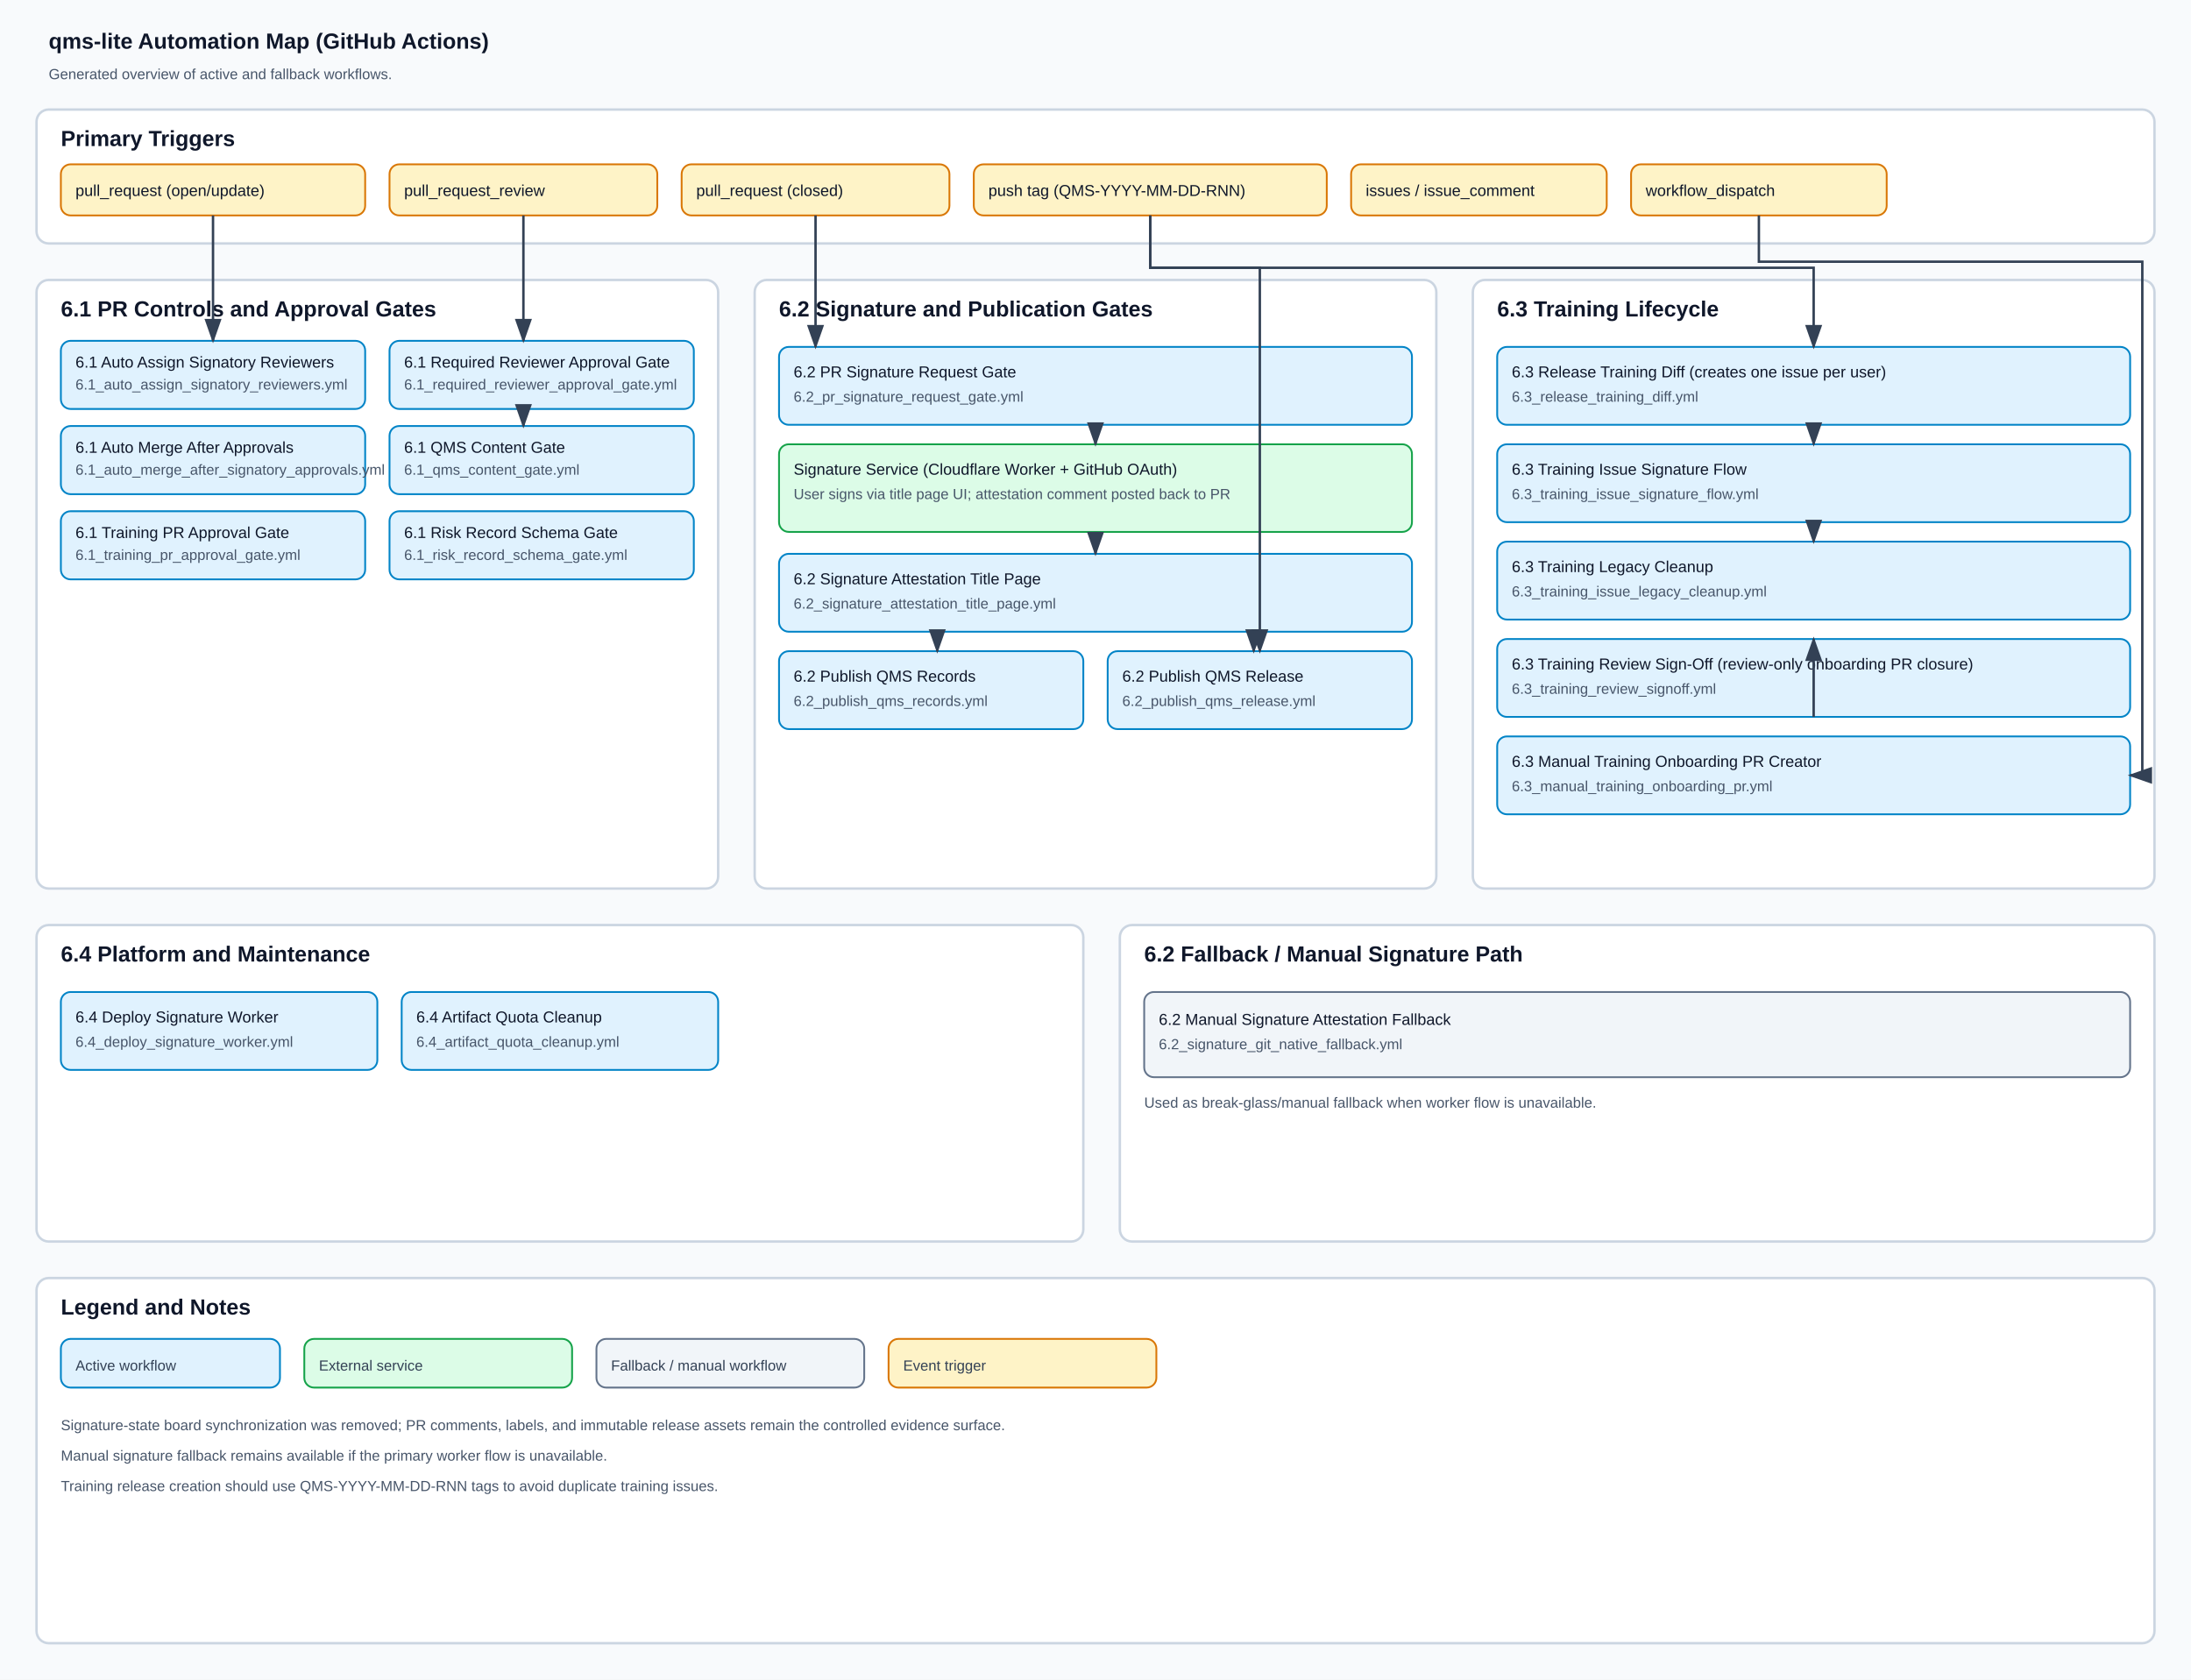
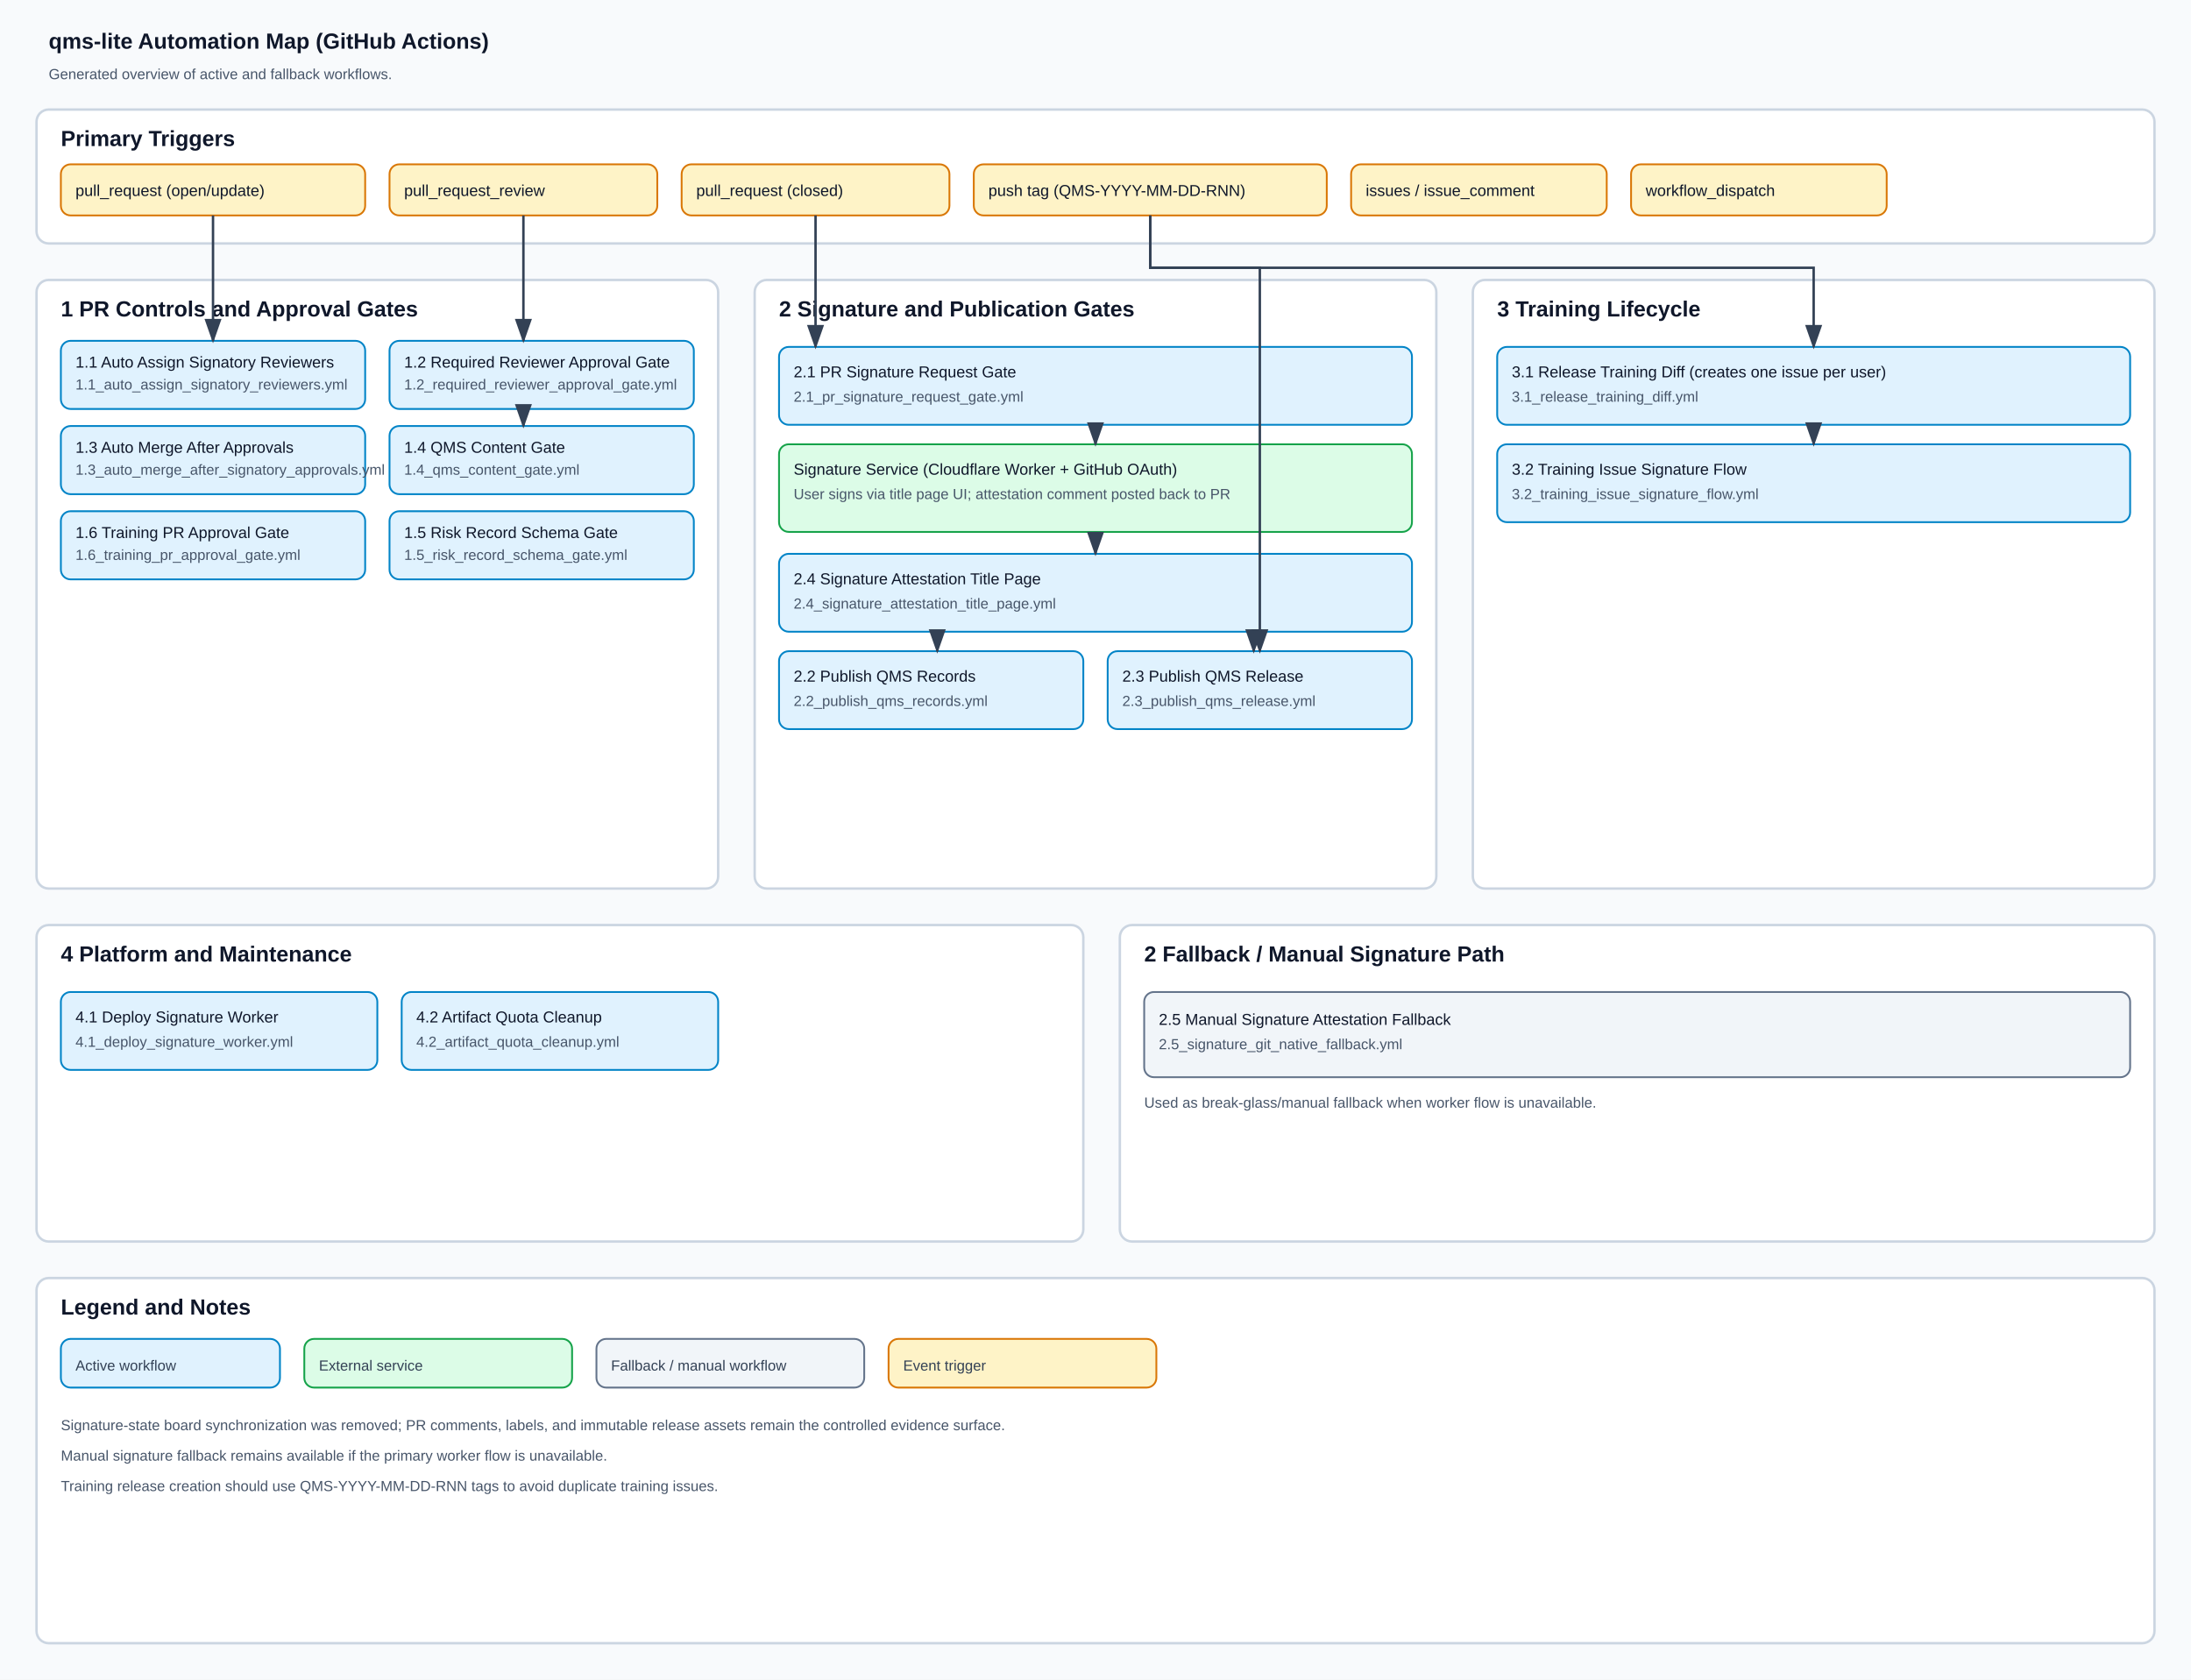
<svg xmlns="http://www.w3.org/2000/svg" width="1800" height="1380" viewBox="0 0 1800 1380" role="img" aria-labelledby="title desc">
  <defs>
    <style>
      .bg { fill: #f8fafc; }
      .panel { fill: #ffffff; stroke: #cbd5e1; stroke-width: 2; rx: 10; }
      .panel-title { font: 700 18px Arial, Helvetica, sans-serif; fill: #0f172a; }
      .node { fill: #e0f2fe; stroke: #0284c7; stroke-width: 1.5; rx: 8; }
      .node-text { font: 13px Arial, Helvetica, sans-serif; fill: #0f172a; }
      .ext { fill: #dcfce7; stroke: #16a34a; stroke-width: 1.5; rx: 8; }
      .legacy { fill: #f1f5f9; stroke: #64748b; stroke-width: 1.5; rx: 8; }
      .event { fill: #fef3c7; stroke: #d97706; stroke-width: 1.5; rx: 8; }
      .arrow { stroke: #334155; stroke-width: 2; fill: none; marker-end: url(#arrowhead); }
      .dashed { stroke-dasharray: 8 6; }
      .legend { font: 12px Arial, Helvetica, sans-serif; fill: #334155; }
      .small { font: 12px Arial, Helvetica, sans-serif; fill: #475569; }
    </style>
    <marker id="arrowhead" markerWidth="10" markerHeight="7" refX="9" refY="3.5" orient="auto">
      <polygon points="0 0, 10 3.5, 0 7" fill="#334155" />
    </marker>
  </defs>
  <rect class="bg" x="0" y="0" width="1800" height="1380" />
  <text x="40" y="40" class="panel-title">qms-lite Automation Map (GitHub Actions)</text>
  <text x="40" y="65" class="small">Generated overview of active and fallback workflows.</text>
  <rect class="panel" x="30" y="90" width="1740" height="110" />
  <text x="50" y="120" class="panel-title">Primary Triggers</text>
  <rect class="event" x="50" y="135" width="250" height="42" />
  <text x="62" y="161" class="node-text">pull_request (open/update)</text>
  <rect class="event" x="320" y="135" width="220" height="42" />
  <text x="332" y="161" class="node-text">pull_request_review</text>
  <rect class="event" x="560" y="135" width="220" height="42" />
  <text x="572" y="161" class="node-text">pull_request (closed)</text>
  <rect class="event" x="800" y="135" width="290" height="42" />
  <text x="812" y="161" class="node-text">push tag (QMS-YYYY-MM-DD-RNN)</text>
  <rect class="event" x="1110" y="135" width="210" height="42" />
  <text x="1122" y="161" class="node-text">issues / issue_comment</text>
  <rect class="event" x="1340" y="135" width="210" height="42" />
  <text x="1352" y="161" class="node-text">workflow_dispatch</text>
  <rect class="panel" x="30" y="230" width="560" height="500" />
-   <text x="50" y="260" class="panel-title">6.1 PR Controls and Approval Gates</text>
+   <text x="50" y="260" class="panel-title">1 PR Controls and Approval Gates</text>
  <rect class="node" x="50" y="280" width="250" height="56" />
-   <text x="62" y="302" class="node-text">6.1 Auto Assign Signatory Reviewers</text>
-   <text x="62" y="320" class="small">6.1_auto_assign_signatory_reviewers.yml</text>
+   <text x="62" y="302" class="node-text">1.1 Auto Assign Signatory Reviewers</text>
+   <text x="62" y="320" class="small">1.1_auto_assign_signatory_reviewers.yml</text>
  <rect class="node" x="320" y="280" width="250" height="56" />
-   <text x="332" y="302" class="node-text">6.1 Required Reviewer Approval Gate</text>
-   <text x="332" y="320" class="small">6.1_required_reviewer_approval_gate.yml</text>
+   <text x="332" y="302" class="node-text">1.2 Required Reviewer Approval Gate</text>
+   <text x="332" y="320" class="small">1.2_required_reviewer_approval_gate.yml</text>
  <rect class="node" x="50" y="350" width="250" height="56" />
-   <text x="62" y="372" class="node-text">6.1 Auto Merge After Approvals</text>
-   <text x="62" y="390" class="small">6.1_auto_merge_after_signatory_approvals.yml</text>
+   <text x="62" y="372" class="node-text">1.3 Auto Merge After Approvals</text>
+   <text x="62" y="390" class="small">1.3_auto_merge_after_signatory_approvals.yml</text>
  <rect class="node" x="320" y="350" width="250" height="56" />
-   <text x="332" y="372" class="node-text">6.1 QMS Content Gate</text>
-   <text x="332" y="390" class="small">6.1_qms_content_gate.yml</text>
+   <text x="332" y="372" class="node-text">1.4 QMS Content Gate</text>
+   <text x="332" y="390" class="small">1.4_qms_content_gate.yml</text>
  <rect class="node" x="50" y="420" width="250" height="56" />
-   <text x="62" y="442" class="node-text">6.1 Training PR Approval Gate</text>
-   <text x="62" y="460" class="small">6.1_training_pr_approval_gate.yml</text>
+   <text x="62" y="442" class="node-text">1.6 Training PR Approval Gate</text>
+   <text x="62" y="460" class="small">1.6_training_pr_approval_gate.yml</text>
  <rect class="node" x="320" y="420" width="250" height="56" />
-   <text x="332" y="442" class="node-text">6.1 Risk Record Schema Gate</text>
-   <text x="332" y="460" class="small">6.1_risk_record_schema_gate.yml</text>
+   <text x="332" y="442" class="node-text">1.5 Risk Record Schema Gate</text>
+   <text x="332" y="460" class="small">1.5_risk_record_schema_gate.yml</text>
  <path class="arrow" d="M175 177 L175 280" />
  <path class="arrow" d="M430 177 L430 280" />
  <path class="arrow" d="M430 336 L430 350" />
  <rect class="panel" x="620" y="230" width="560" height="500" />
-   <text x="640" y="260" class="panel-title">6.2 Signature and Publication Gates</text>
+   <text x="640" y="260" class="panel-title">2 Signature and Publication Gates</text>
  <rect class="node" x="640" y="285" width="520" height="64" />
-   <text x="652" y="310" class="node-text">6.2 PR Signature Request Gate</text>
-   <text x="652" y="330" class="small">6.2_pr_signature_request_gate.yml</text>
+   <text x="652" y="310" class="node-text">2.1 PR Signature Request Gate</text>
+   <text x="652" y="330" class="small">2.1_pr_signature_request_gate.yml</text>
  <rect class="ext" x="640" y="365" width="520" height="72" />
  <text x="652" y="390" class="node-text">Signature Service (Cloudflare Worker + GitHub OAuth)</text>
  <text x="652" y="410" class="small">User signs via title page UI; attestation comment posted back to PR</text>
  <rect class="node" x="640" y="455" width="520" height="64" />
-   <text x="652" y="480" class="node-text">6.2 Signature Attestation Title Page</text>
-   <text x="652" y="500" class="small">6.2_signature_attestation_title_page.yml</text>
+   <text x="652" y="480" class="node-text">2.4 Signature Attestation Title Page</text>
+   <text x="652" y="500" class="small">2.4_signature_attestation_title_page.yml</text>
  <rect class="node" x="640" y="535" width="250" height="64" />
-   <text x="652" y="560" class="node-text">6.2 Publish QMS Records</text>
-   <text x="652" y="580" class="small">6.2_publish_qms_records.yml</text>
+   <text x="652" y="560" class="node-text">2.2 Publish QMS Records</text>
+   <text x="652" y="580" class="small">2.2_publish_qms_records.yml</text>
  <rect class="node" x="910" y="535" width="250" height="64" />
-   <text x="922" y="560" class="node-text">6.2 Publish QMS Release</text>
-   <text x="922" y="580" class="small">6.2_publish_qms_release.yml</text>
+   <text x="922" y="560" class="node-text">2.3 Publish QMS Release</text>
+   <text x="922" y="580" class="small">2.3_publish_qms_release.yml</text>
  <path class="arrow" d="M670 177 L670 285" />
  <path class="arrow" d="M900 349 L900 365" />
  <path class="arrow" d="M900 437 L900 455" />
  <path class="arrow" d="M770 519 L770 535" />
  <path class="arrow" d="M1030 519 L1030 535" />
  <path class="arrow" d="M945 177 L945 220 L1035 220 L1035 535" />
  <rect class="panel" x="1210" y="230" width="560" height="500" />
-   <text x="1230" y="260" class="panel-title">6.3 Training Lifecycle</text>
+   <text x="1230" y="260" class="panel-title">3 Training Lifecycle</text>
  <rect class="node" x="1230" y="285" width="520" height="64" />
-   <text x="1242" y="310" class="node-text">6.3 Release Training Diff (creates one issue per user)</text>
-   <text x="1242" y="330" class="small">6.3_release_training_diff.yml</text>
+   <text x="1242" y="310" class="node-text">3.1 Release Training Diff (creates one issue per user)</text>
+   <text x="1242" y="330" class="small">3.1_release_training_diff.yml</text>
  <rect class="node" x="1230" y="365" width="520" height="64" />
-   <text x="1242" y="390" class="node-text">6.3 Training Issue Signature Flow</text>
-   <text x="1242" y="410" class="small">6.3_training_issue_signature_flow.yml</text>
-   <rect class="node" x="1230" y="445" width="520" height="64" />
-   <text x="1242" y="470" class="node-text">6.3 Training Legacy Cleanup</text>
-   <text x="1242" y="490" class="small">6.3_training_issue_legacy_cleanup.yml</text>
-   <rect class="node" x="1230" y="525" width="520" height="64" />
-   <text x="1242" y="550" class="node-text">6.3 Training Review Sign-Off (review-only onboarding PR closure)</text>
-   <text x="1242" y="570" class="small">6.3_training_review_signoff.yml</text>
-   <rect class="node" x="1230" y="605" width="520" height="64" />
-   <text x="1242" y="630" class="node-text">6.3 Manual Training Onboarding PR Creator</text>
-   <text x="1242" y="650" class="small">6.3_manual_training_onboarding_pr.yml</text>
+   <text x="1242" y="390" class="node-text">3.2 Training Issue Signature Flow</text>
+   <text x="1242" y="410" class="small">3.2_training_issue_signature_flow.yml</text>
  <path class="arrow" d="M945 177 L945 220 L1490 220 L1490 285" />
  <path class="arrow" d="M1490 349 L1490 365" />
-   <path class="arrow dashed" d="M1490 429 L1490 445" />
-   <path class="arrow" d="M1490 589 L1490 525" />
-   <path class="arrow" d="M1445 177 L1445 215 L1760 215 L1760 637 L1750 637" />
  <rect class="panel" x="30" y="760" width="860" height="260" />
-   <text x="50" y="790" class="panel-title">6.4 Platform and Maintenance</text>
+   <text x="50" y="790" class="panel-title">4 Platform and Maintenance</text>
  <rect class="node" x="50" y="815" width="260" height="64" />
-   <text x="62" y="840" class="node-text">6.4 Deploy Signature Worker</text>
-   <text x="62" y="860" class="small">6.4_deploy_signature_worker.yml</text>
+   <text x="62" y="840" class="node-text">4.1 Deploy Signature Worker</text>
+   <text x="62" y="860" class="small">4.1_deploy_signature_worker.yml</text>
  <rect class="node" x="330" y="815" width="260" height="64" />
-   <text x="342" y="840" class="node-text">6.4 Artifact Quota Cleanup</text>
-   <text x="342" y="860" class="small">6.4_artifact_quota_cleanup.yml</text>
+   <text x="342" y="840" class="node-text">4.2 Artifact Quota Cleanup</text>
+   <text x="342" y="860" class="small">4.2_artifact_quota_cleanup.yml</text>
  <rect class="panel" x="920" y="760" width="850" height="260" />
-   <text x="940" y="790" class="panel-title">6.2 Fallback / Manual Signature Path</text>
+   <text x="940" y="790" class="panel-title">2 Fallback / Manual Signature Path</text>
  <rect class="legacy" x="940" y="815" width="810" height="70" />
-   <text x="952" y="842" class="node-text">6.2 Manual Signature Attestation Fallback</text>
-   <text x="952" y="862" class="small">6.2_signature_git_native_fallback.yml</text>
+   <text x="952" y="842" class="node-text">2.5 Manual Signature Attestation Fallback</text>
+   <text x="952" y="862" class="small">2.5_signature_git_native_fallback.yml</text>
  <text x="940" y="910" class="small">Used as break-glass/manual fallback when worker flow is unavailable.</text>
  <rect class="panel" x="30" y="1050" width="1740" height="300" />
  <text x="50" y="1080" class="panel-title">Legend and Notes</text>
  <rect class="node" x="50" y="1100" width="180" height="40" />
  <text x="62" y="1126" class="legend">Active workflow</text>
  <rect class="ext" x="250" y="1100" width="220" height="40" />
  <text x="262" y="1126" class="legend">External service</text>
  <rect class="legacy" x="490" y="1100" width="220" height="40" />
  <text x="502" y="1126" class="legend">Fallback / manual workflow</text>
  <rect class="event" x="730" y="1100" width="220" height="40" />
  <text x="742" y="1126" class="legend">Event trigger</text>
  <text x="50" y="1175" class="small">Signature-state board synchronization was removed; PR comments, labels, and immutable release assets remain the controlled evidence surface.</text>
  <text x="50" y="1200" class="small">Manual signature fallback remains available if the primary worker flow is unavailable.</text>
  <text x="50" y="1225" class="small">Training release creation should use QMS-YYYY-MM-DD-RNN tags to avoid duplicate training issues.</text>
</svg>
